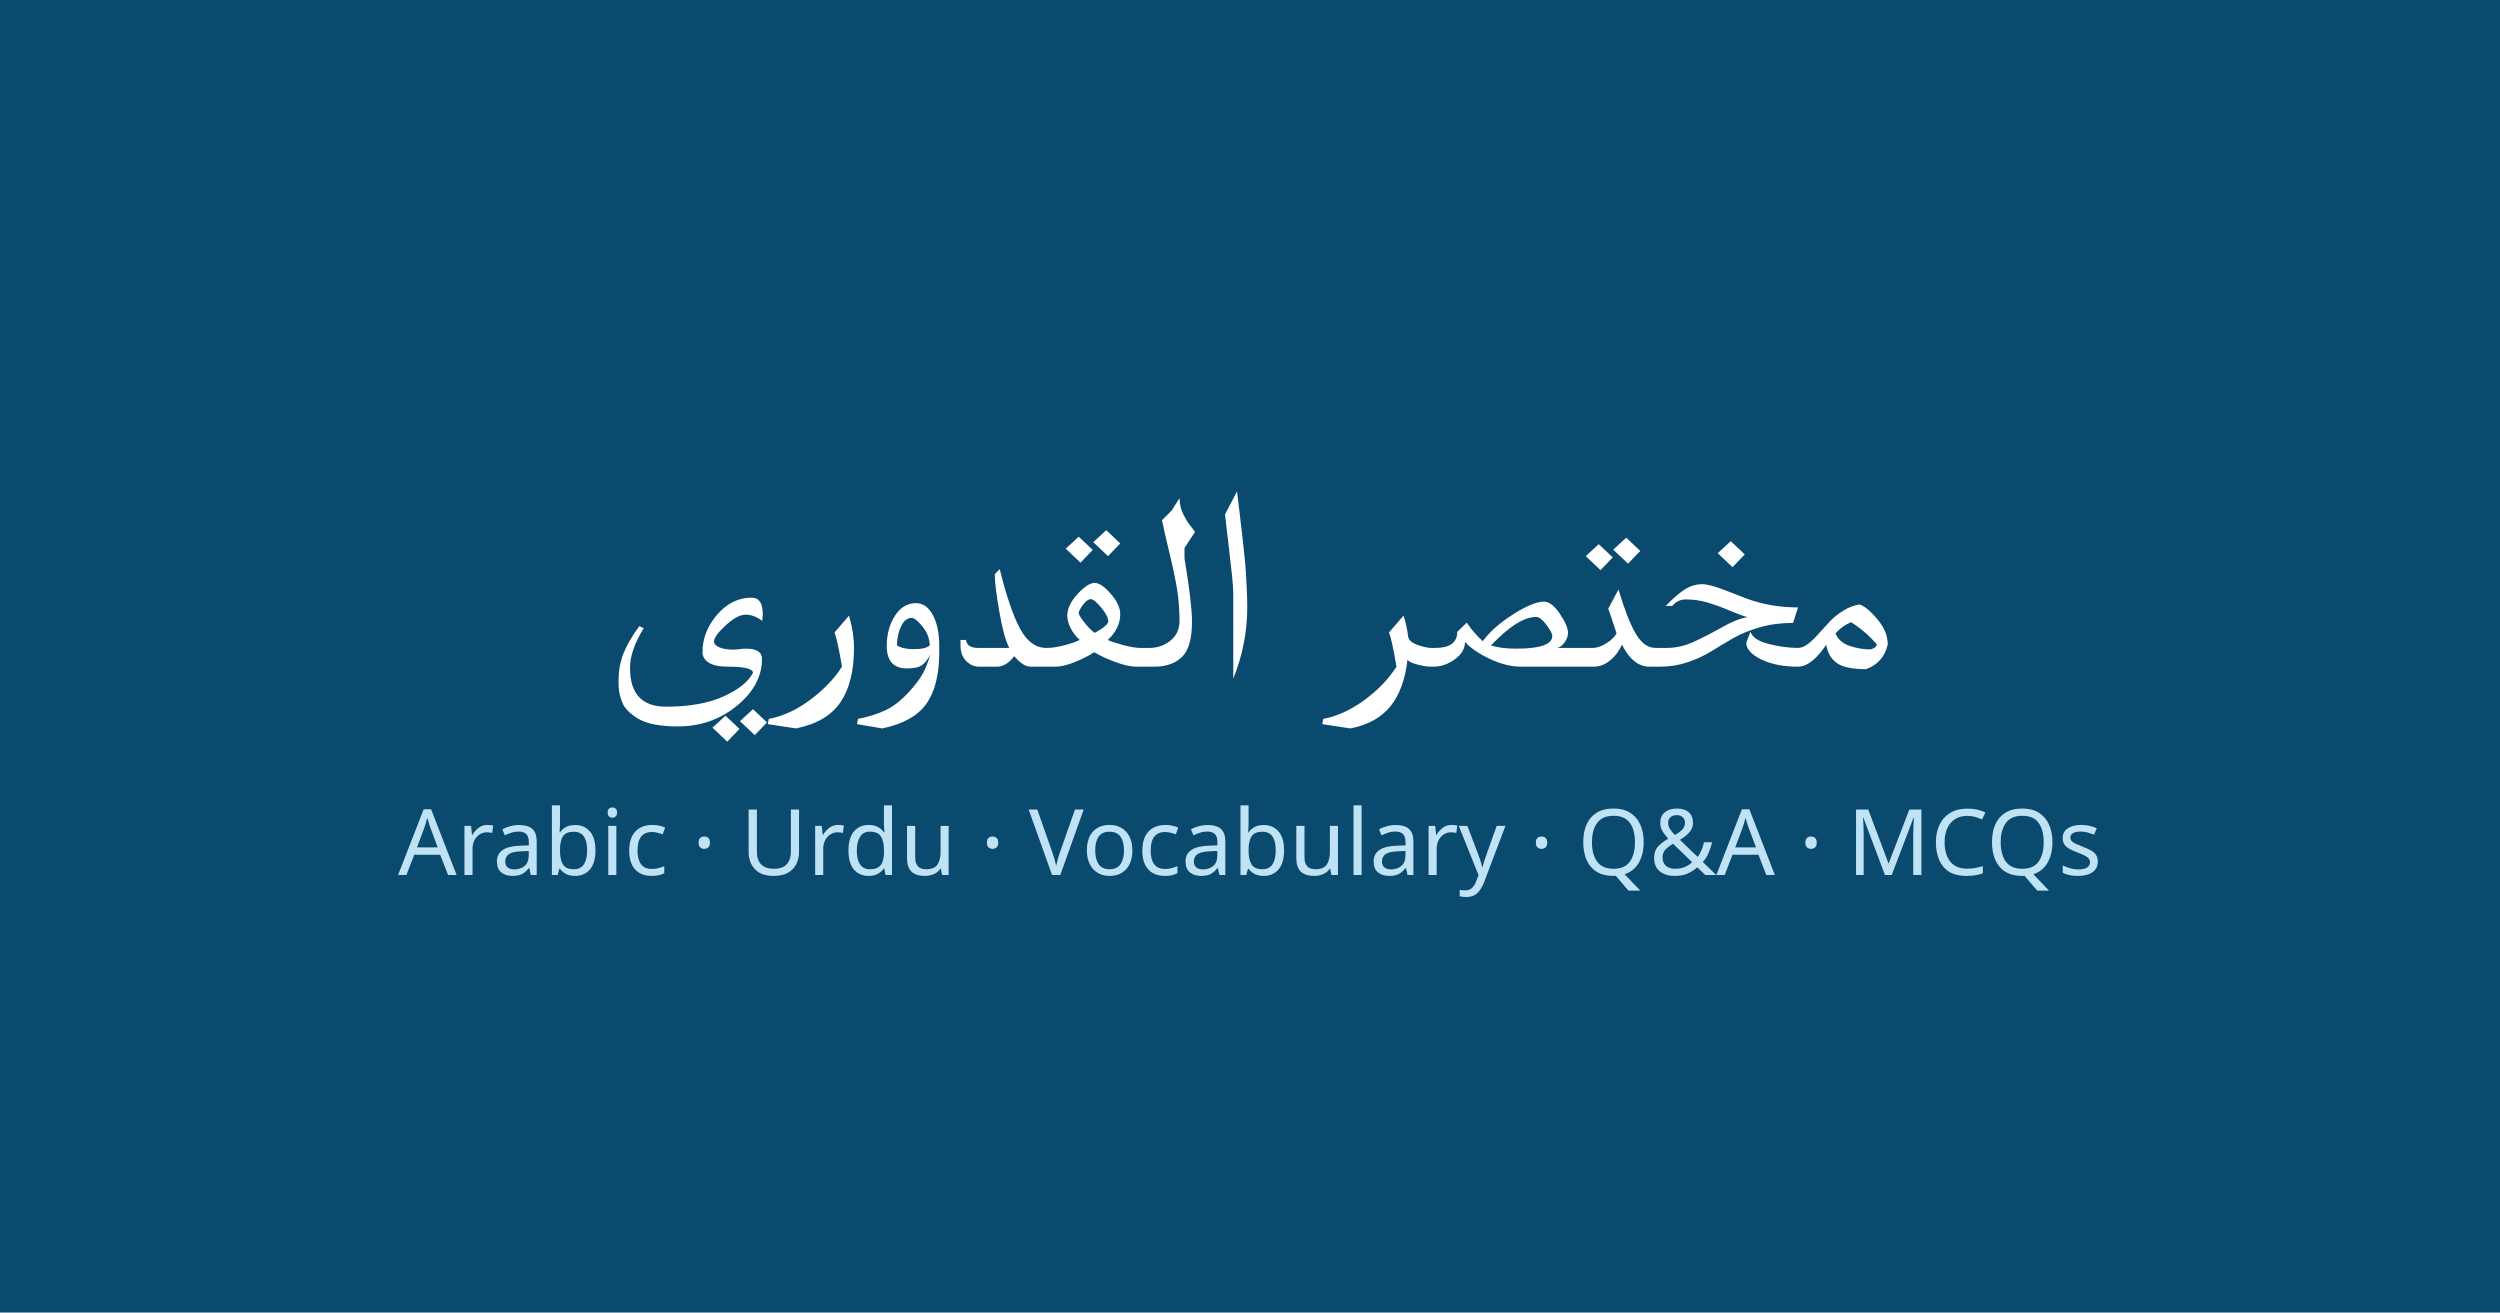
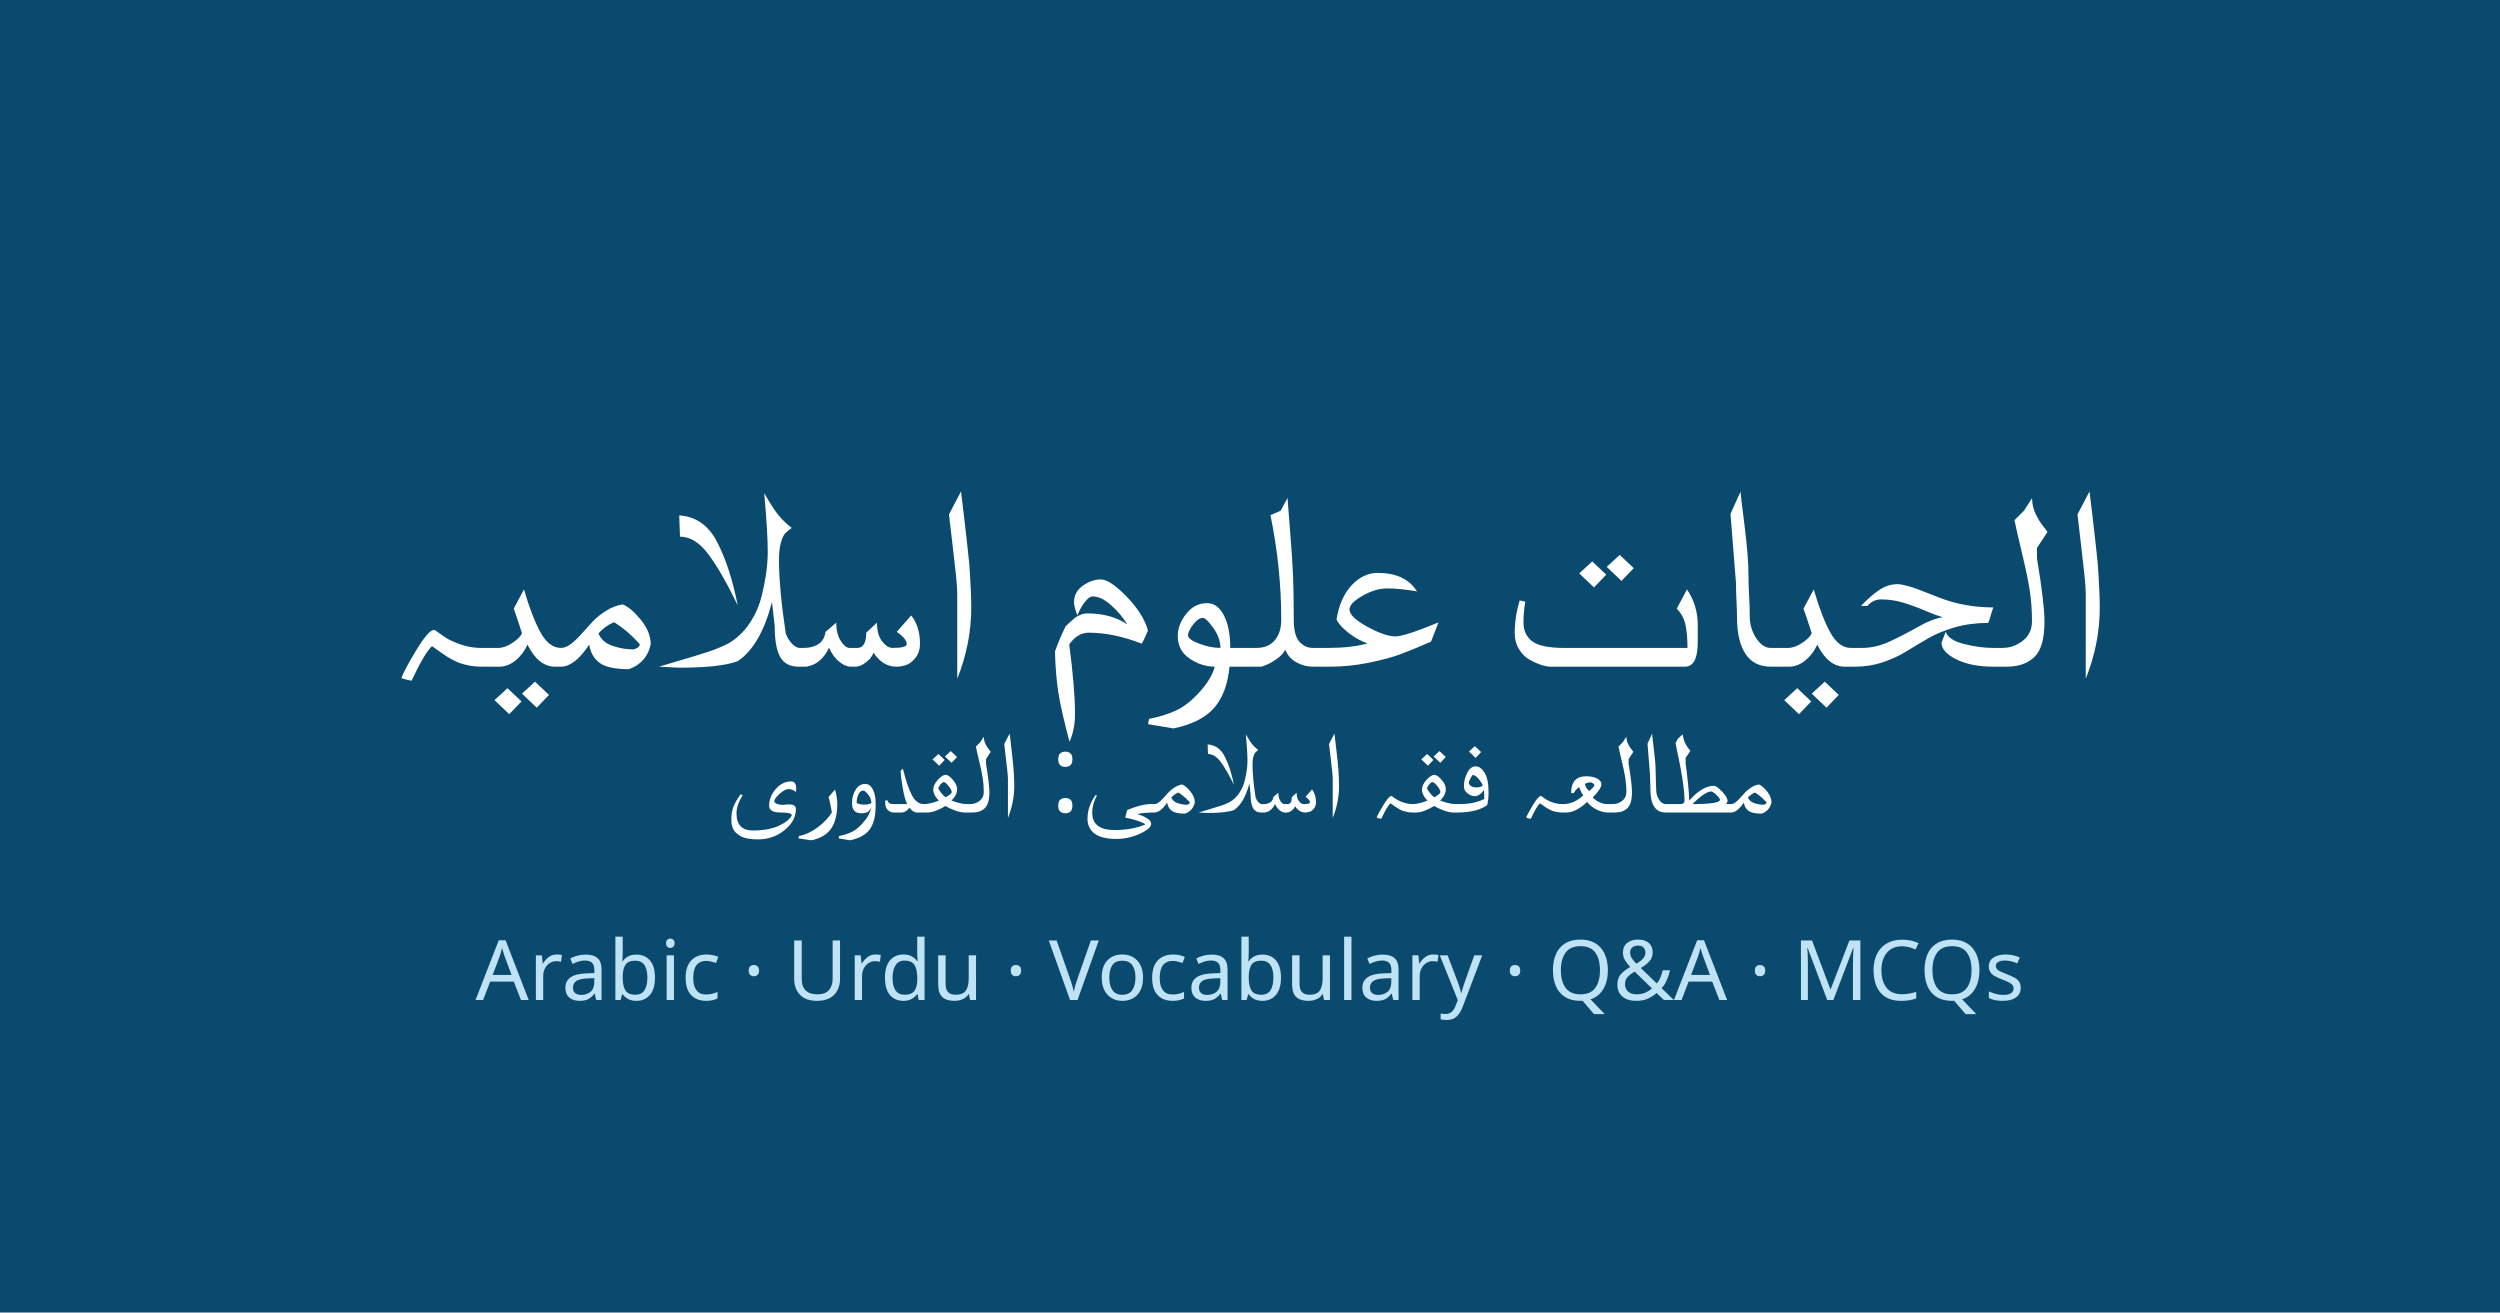
<svg xmlns="http://www.w3.org/2000/svg" width="1200" height="630">
  <rect width="1200" height="630" fill="#0b4a6f" />
-   <text x="600" y="320" font-size="120" text-anchor="middle" fill="#fff" font-family="serif">مختصر القدوري</text>
-   <text x="600" y="420" font-size="44" text-anchor="middle" fill="#bfe3f5" font-family="sans-serif">Arabic · Urdu · Vocabulary · Q&amp;A · MCQs</text>
+   <text x="600" y="320" font-size="120" text-anchor="middle" fill="#fff" font-family="serif">الحیات علوم اسلامیہ</text>
+   <text x="600" y="390" font-size="54" text-anchor="middle" fill="#fff" font-family="serif">مطالعہ فقہ اسلامی: القدوری</text>
+   <text x="600" y="480" font-size="40" text-anchor="middle" fill="#bfe3f5" font-family="sans-serif">Arabic · Urdu · Vocabulary · Q&amp;A · MCQs</text>
</svg>
